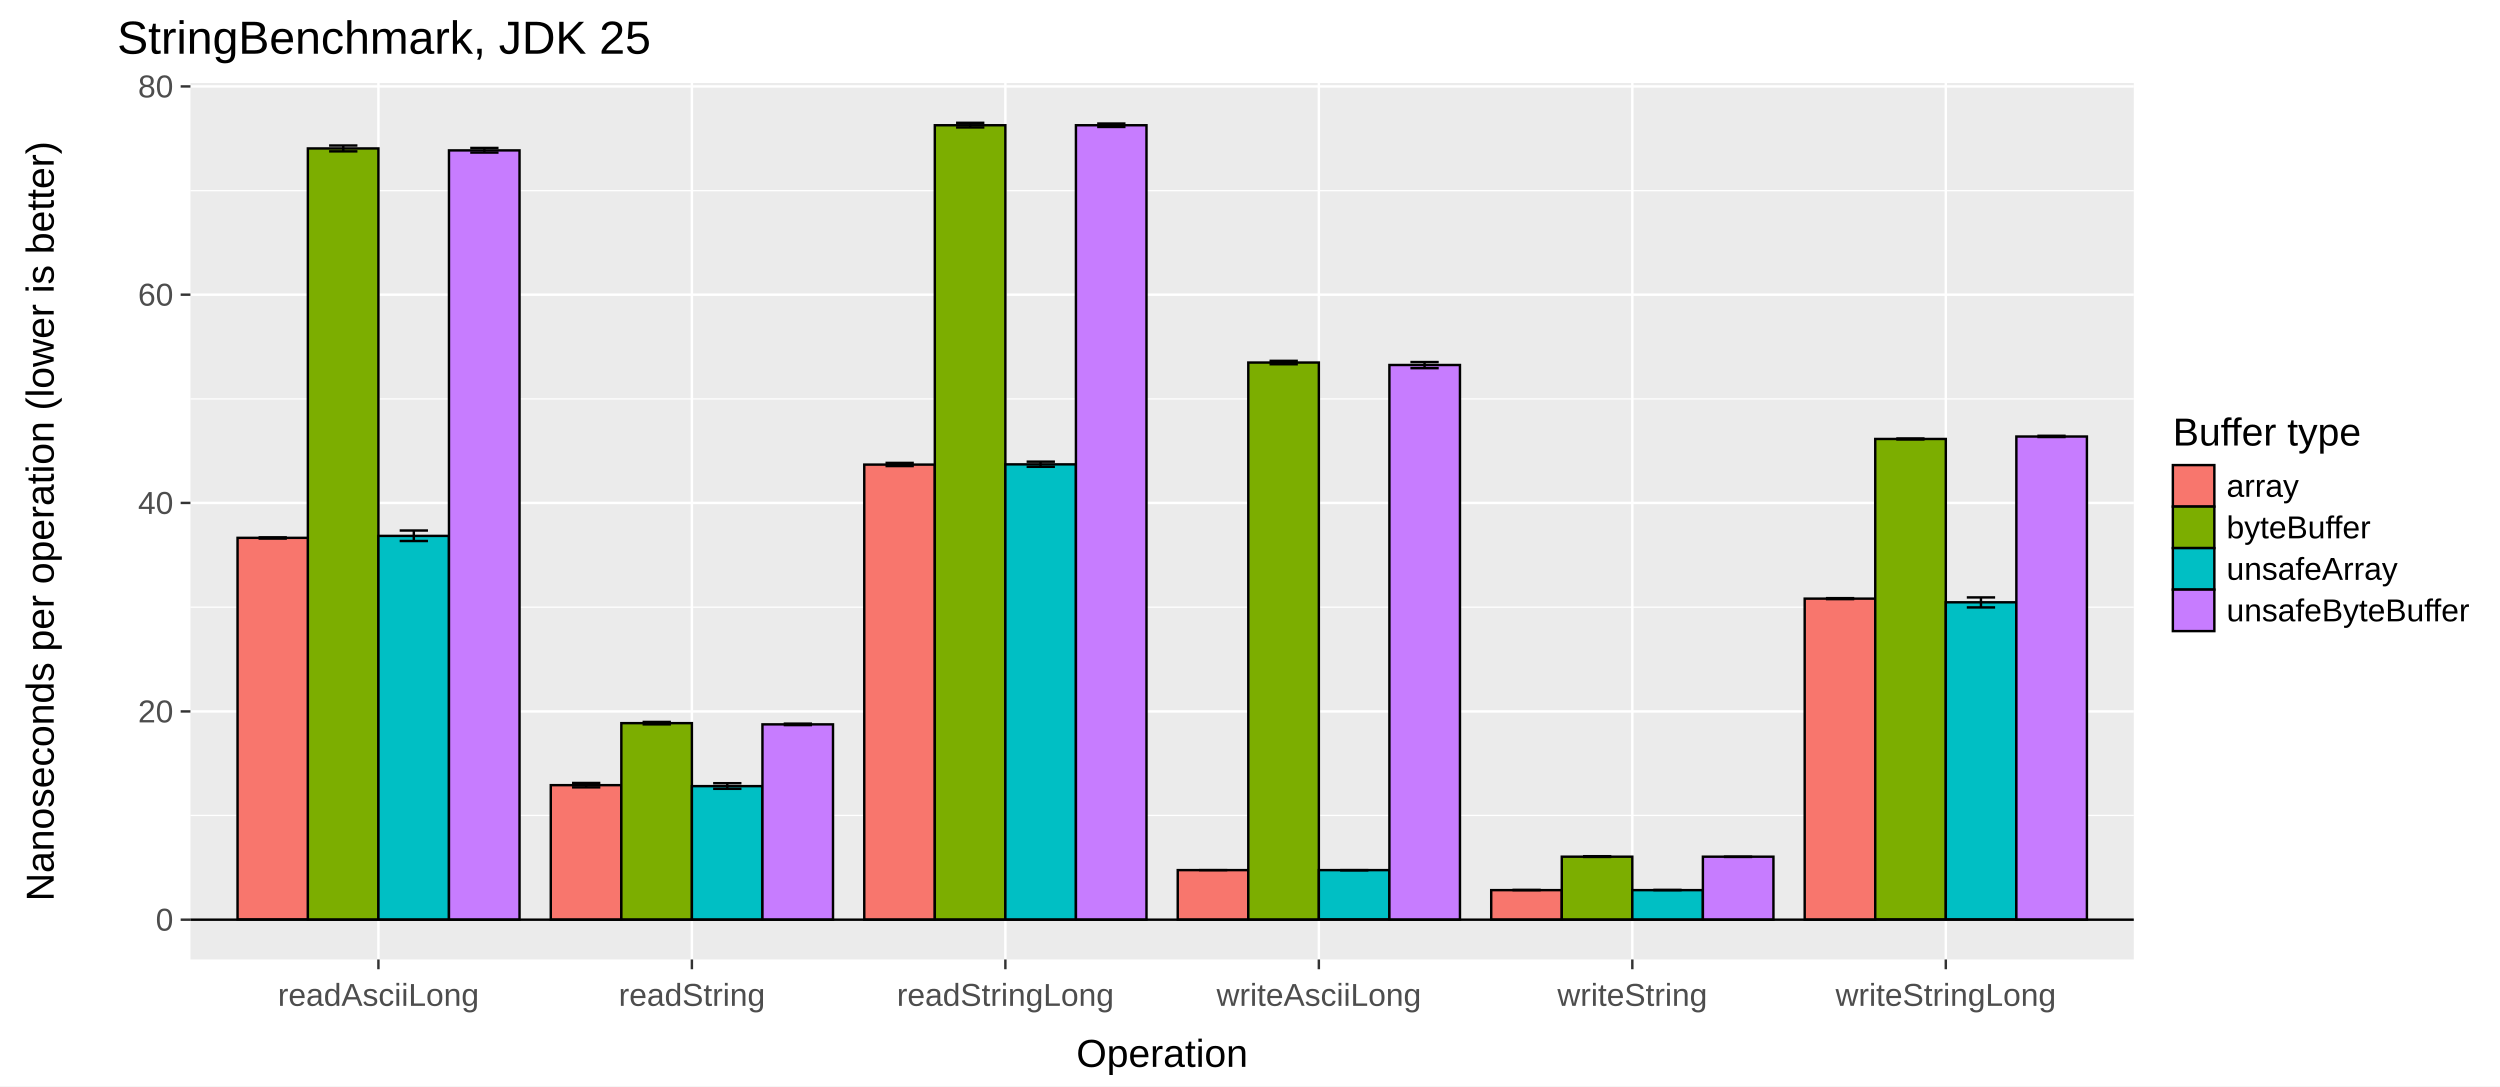
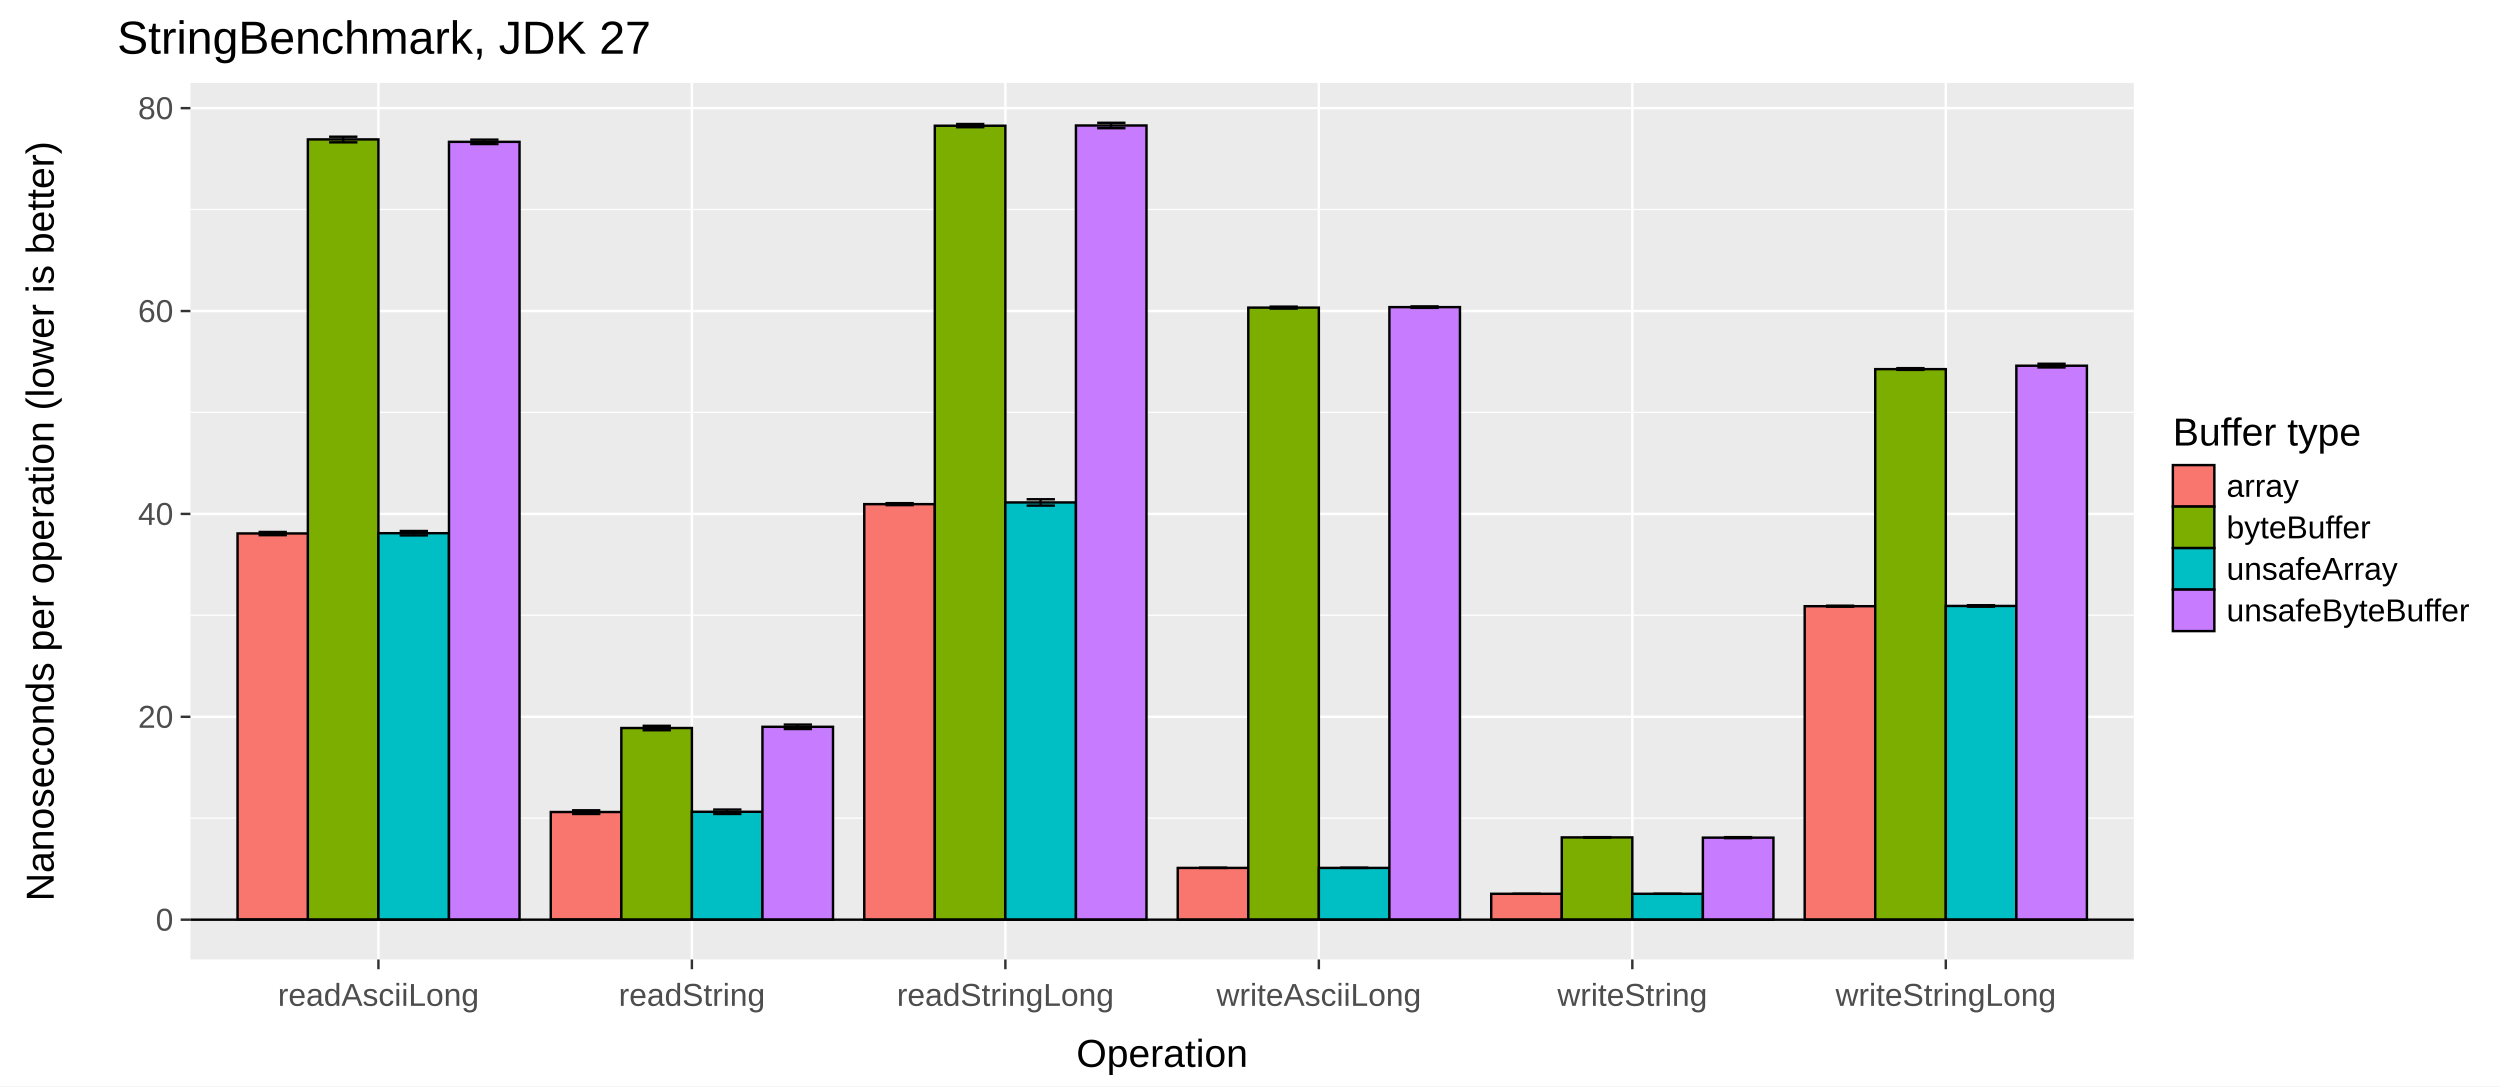
<svg xmlns="http://www.w3.org/2000/svg" width="1024" height="445" viewBox="0 0 1024 445" role="img">
  <style>
text { font-family: Arial, Helvetica, sans-serif; font-size: 13px; fill: #4D4D4D }
.title { font-size: 19px; fill: #000000 }
.axisTitle, .legendTitle { font-size: 16px; fill: #000000 }
.legend { fill: #000000 }
.background { fill: #FFFFFF }
.plot { fill: #EBEBEB }
.grid { stroke: #FFFFFF }
.minor { stroke: #FFFFFF; stroke-width: 0.5 }
.tick { stroke: #333333 }
.bar, .line { stroke: #000000 }
</style>
  <rect class="background" width="1024" height="445" />
-   <text class="title" x="48" y="22">StringBenchmark, JDK 25</text>
+   <text class="title" x="48" y="22">StringBenchmark, JDK 27</text>
  <rect class="plot" x="78" y="34" width="796" height="359" />
-   <line class="minor" x1="78" y1="334.0" x2="874" y2="334.0" />
-   <line class="grid" x1="78" y1="291.4" x2="874" y2="291.4" />
-   <line class="minor" x1="78" y1="248.7" x2="874" y2="248.7" />
-   <line class="grid" x1="78" y1="206.0" x2="874" y2="206.0" />
-   <line class="minor" x1="78" y1="163.4" x2="874" y2="163.4" />
-   <line class="grid" x1="78" y1="120.7" x2="874" y2="120.7" />
-   <line class="minor" x1="78" y1="78.1" x2="874" y2="78.1" />
-   <line class="grid" x1="78" y1="35.4" x2="874" y2="35.4" />
+   <line class="minor" x1="78" y1="335.1" x2="874" y2="335.1" />
+   <line class="grid" x1="78" y1="293.6" x2="874" y2="293.6" />
+   <line class="minor" x1="78" y1="252.0" x2="874" y2="252.0" />
+   <line class="grid" x1="78" y1="210.5" x2="874" y2="210.5" />
+   <line class="minor" x1="78" y1="168.9" x2="874" y2="168.9" />
+   <line class="grid" x1="78" y1="127.4" x2="874" y2="127.4" />
+   <line class="minor" x1="78" y1="85.8" x2="874" y2="85.8" />
+   <line class="grid" x1="78" y1="44.3" x2="874" y2="44.3" />
  <line class="tick" x1="74" y1="376.7" x2="78" y2="376.7" />
  <text x="71" y="381.2" text-anchor="end">0</text>
-   <line class="tick" x1="74" y1="291.4" x2="78" y2="291.4" />
-   <text x="71" y="295.9" text-anchor="end">20</text>
-   <line class="tick" x1="74" y1="206.0" x2="78" y2="206.0" />
-   <text x="71" y="210.5" text-anchor="end">40</text>
-   <line class="tick" x1="74" y1="120.7" x2="78" y2="120.7" />
-   <text x="71" y="125.2" text-anchor="end">60</text>
-   <line class="tick" x1="74" y1="35.4" x2="78" y2="35.4" />
-   <text x="71" y="39.9" text-anchor="end">80</text>
+   <line class="tick" x1="74" y1="293.6" x2="78" y2="293.6" />
+   <text x="71" y="298.1" text-anchor="end">20</text>
+   <line class="tick" x1="74" y1="210.5" x2="78" y2="210.5" />
+   <text x="71" y="215.0" text-anchor="end">40</text>
+   <line class="tick" x1="74" y1="127.4" x2="78" y2="127.4" />
+   <text x="71" y="131.9" text-anchor="end">60</text>
+   <line class="tick" x1="74" y1="44.3" x2="78" y2="44.3" />
+   <text x="71" y="48.8" text-anchor="end">80</text>
  <text class="axisTitle" transform="translate(22 213.5) rotate(-90)" text-anchor="middle">Nanoseconds per operation (lower is better)</text>
  <line class="grid" x1="155.0" y1="34" x2="155.0" y2="393" />
  <line class="tick" x1="155.0" y1="393" x2="155.0" y2="397" />
  <text x="155.0" y="412" text-anchor="middle">readAsciiLong</text>
  <line class="grid" x1="283.4" y1="34" x2="283.4" y2="393" />
  <line class="tick" x1="283.4" y1="393" x2="283.4" y2="397" />
  <text x="283.4" y="412" text-anchor="middle">readString</text>
  <line class="grid" x1="411.8" y1="34" x2="411.8" y2="393" />
  <line class="tick" x1="411.8" y1="393" x2="411.8" y2="397" />
  <text x="411.8" y="412" text-anchor="middle">readStringLong</text>
  <line class="grid" x1="540.2" y1="34" x2="540.2" y2="393" />
  <line class="tick" x1="540.2" y1="393" x2="540.2" y2="397" />
  <text x="540.2" y="412" text-anchor="middle">writeAsciiLong</text>
  <line class="grid" x1="668.6" y1="34" x2="668.6" y2="393" />
  <line class="tick" x1="668.6" y1="393" x2="668.6" y2="397" />
  <text x="668.6" y="412" text-anchor="middle">writeString</text>
  <line class="grid" x1="797.0" y1="34" x2="797.0" y2="393" />
  <line class="tick" x1="797.0" y1="393" x2="797.0" y2="397" />
  <text x="797.0" y="412" text-anchor="middle">writeStringLong</text>
  <text class="axisTitle" x="476.0" y="437" text-anchor="middle">Operation</text>
-   <rect class="bar" fill="#F8766D" x="97.3" y="220.3" width="28.9" height="156.3" />
-   <path class="line" fill="none" d="M111.7 220.6V220.1M105.9 220.6h11.6M105.9 220.1h11.6" />
-   <rect class="bar" fill="#7CAE00" x="126.1" y="60.8" width="28.9" height="315.9" />
-   <path class="line" fill="none" d="M140.6 62.0V59.6M134.8 62.0h11.6M134.8 59.6h11.6" />
-   <rect class="bar" fill="#00BFC4" x="155.0" y="219.5" width="28.9" height="157.2" />
-   <path class="line" fill="none" d="M169.5 221.6V217.3M163.7 221.6h11.6M163.7 217.3h11.6" />
-   <rect class="bar" fill="#C77CFF" x="183.9" y="61.6" width="28.9" height="315.1" />
-   <path class="line" fill="none" d="M198.4 62.5V60.6M192.6 62.5h11.6M192.6 60.6h11.6" />
-   <rect class="bar" fill="#F8766D" x="225.6" y="321.6" width="28.9" height="55.1" />
-   <path class="line" fill="none" d="M240.1 322.5V320.7M234.3 322.5h11.6M234.3 320.7h11.6" />
-   <rect class="bar" fill="#7CAE00" x="254.5" y="296.2" width="28.9" height="80.5" />
-   <path class="line" fill="none" d="M269.0 296.7V295.7M263.2 296.7h11.6M263.2 295.7h11.6" />
-   <rect class="bar" fill="#00BFC4" x="283.4" y="322.0" width="28.9" height="54.7" />
-   <path class="line" fill="none" d="M297.9 323.1V320.8M292.1 323.1h11.6M292.1 320.8h11.6" />
-   <rect class="bar" fill="#C77CFF" x="312.3" y="296.7" width="28.9" height="80.0" />
-   <path class="line" fill="none" d="M326.7 297.0V296.4M321.0 297.0h11.6M321.0 296.4h11.6" />
-   <rect class="bar" fill="#F8766D" x="354.0" y="190.3" width="28.9" height="186.4" />
-   <path class="line" fill="none" d="M368.5 190.9V189.6M362.7 190.9h11.6M362.7 189.6h11.6" />
-   <rect class="bar" fill="#7CAE00" x="382.9" y="51.3" width="28.9" height="325.4" />
-   <path class="line" fill="none" d="M397.4 52.2V50.3M391.6 52.2h11.6M391.6 50.3h11.6" />
-   <rect class="bar" fill="#00BFC4" x="411.8" y="190.2" width="28.9" height="186.5" />
-   <path class="line" fill="none" d="M426.2 191.2V189.1M420.5 191.2h11.6M420.5 189.1h11.6" />
-   <rect class="bar" fill="#C77CFF" x="440.7" y="51.3" width="28.9" height="325.4" />
-   <path class="line" fill="none" d="M455.1 52.0V50.6M449.4 52.0h11.6M449.4 50.6h11.6" />
-   <rect class="bar" fill="#F8766D" x="482.4" y="356.4" width="28.9" height="20.3" />
-   <path class="line" fill="none" d="M496.9 356.4V356.4M491.1 356.4h11.6M491.1 356.4h11.6" />
-   <rect class="bar" fill="#7CAE00" x="511.3" y="148.5" width="28.9" height="228.2" />
-   <path class="line" fill="none" d="M525.8 149.2V147.8M520.0 149.2h11.6M520.0 147.8h11.6" />
-   <rect class="bar" fill="#00BFC4" x="540.2" y="356.4" width="28.9" height="20.2" />
-   <path class="line" fill="none" d="M554.6 356.5V356.4M548.9 356.5h11.6M548.9 356.4h11.6" />
-   <rect class="bar" fill="#C77CFF" x="569.1" y="149.5" width="28.9" height="227.2" />
-   <path class="line" fill="none" d="M583.5 150.8V148.3M577.7 150.8h11.6M577.7 148.3h11.6" />
-   <rect class="bar" fill="#F8766D" x="610.8" y="364.6" width="28.9" height="12.1" />
-   <path class="line" fill="none" d="M625.2 364.6V364.5M619.5 364.6h11.6M619.5 364.5h11.6" />
-   <rect class="bar" fill="#7CAE00" x="639.7" y="350.9" width="28.9" height="25.8" />
-   <path class="line" fill="none" d="M654.1 351.0V350.7M648.4 351.0h11.6M648.4 350.7h11.6" />
-   <rect class="bar" fill="#00BFC4" x="668.6" y="364.6" width="28.9" height="12.1" />
-   <path class="line" fill="none" d="M683.0 364.6V364.5M677.2 364.6h11.6M677.2 364.5h11.6" />
-   <rect class="bar" fill="#C77CFF" x="697.5" y="350.9" width="28.9" height="25.8" />
-   <path class="line" fill="none" d="M711.9 351.0V350.9M706.1 351.0h11.6M706.1 350.9h11.6" />
-   <rect class="bar" fill="#F8766D" x="739.2" y="245.2" width="28.9" height="131.5" />
-   <path class="line" fill="none" d="M753.6 245.4V245.0M747.9 245.4h11.6M747.9 245.0h11.6" />
-   <rect class="bar" fill="#7CAE00" x="768.1" y="179.8" width="28.9" height="196.8" />
-   <path class="line" fill="none" d="M782.5 180.0V179.6M776.7 180.0h11.6M776.7 179.6h11.6" />
-   <rect class="bar" fill="#00BFC4" x="797.0" y="246.7" width="28.9" height="129.9" />
-   <path class="line" fill="none" d="M811.4 248.8V244.7M805.6 248.8h11.6M805.6 244.7h11.6" />
-   <rect class="bar" fill="#C77CFF" x="825.9" y="178.8" width="28.9" height="197.9" />
-   <path class="line" fill="none" d="M840.3 179.0V178.5M834.5 179.0h11.6M834.5 178.5h11.6" />
+   <rect class="bar" fill="#F8766D" x="97.3" y="218.5" width="28.9" height="158.1" />
+   <path class="line" fill="none" d="M111.7 219.2V217.9M105.9 219.2h11.6M105.9 217.9h11.6" />
+   <rect class="bar" fill="#7CAE00" x="126.1" y="57.1" width="28.9" height="319.6" />
+   <path class="line" fill="none" d="M140.6 58.3V56.0M134.8 58.3h11.6M134.8 56.0h11.6" />
+   <rect class="bar" fill="#00BFC4" x="155.0" y="218.4" width="28.9" height="158.3" />
+   <path class="line" fill="none" d="M169.5 219.3V217.5M163.7 219.3h11.6M163.7 217.5h11.6" />
+   <rect class="bar" fill="#C77CFF" x="183.9" y="58.1" width="28.9" height="318.6" />
+   <path class="line" fill="none" d="M198.4 59.0V57.2M192.6 59.0h11.6M192.6 57.2h11.6" />
+   <rect class="bar" fill="#F8766D" x="225.6" y="332.6" width="28.9" height="44.0" />
+   <path class="line" fill="none" d="M240.1 333.4V331.9M234.3 333.4h11.6M234.3 331.9h11.6" />
+   <rect class="bar" fill="#7CAE00" x="254.5" y="298.2" width="28.9" height="78.5" />
+   <path class="line" fill="none" d="M269.0 299.1V297.3M263.2 299.1h11.6M263.2 297.3h11.6" />
+   <rect class="bar" fill="#00BFC4" x="283.4" y="332.5" width="28.9" height="44.2" />
+   <path class="line" fill="none" d="M297.9 333.4V331.6M292.1 333.4h11.6M292.1 331.6h11.6" />
+   <rect class="bar" fill="#C77CFF" x="312.3" y="297.7" width="28.9" height="79.0" />
+   <path class="line" fill="none" d="M326.7 298.6V296.8M321.0 298.6h11.6M321.0 296.8h11.6" />
+   <rect class="bar" fill="#F8766D" x="354.0" y="206.5" width="28.9" height="170.2" />
+   <path class="line" fill="none" d="M368.5 206.9V206.1M362.7 206.9h11.6M362.7 206.1h11.6" />
+   <rect class="bar" fill="#7CAE00" x="382.9" y="51.5" width="28.9" height="325.2" />
+   <path class="line" fill="none" d="M397.4 52.1V50.8M391.6 52.1h11.6M391.6 50.8h11.6" />
+   <rect class="bar" fill="#00BFC4" x="411.8" y="205.8" width="28.9" height="170.9" />
+   <path class="line" fill="none" d="M426.2 207.1V204.5M420.5 207.1h11.6M420.5 204.5h11.6" />
+   <rect class="bar" fill="#C77CFF" x="440.7" y="51.4" width="28.9" height="325.3" />
+   <path class="line" fill="none" d="M455.1 52.5V50.3M449.4 52.5h11.6M449.4 50.3h11.6" />
+   <rect class="bar" fill="#F8766D" x="482.4" y="355.5" width="28.9" height="21.2" />
+   <path class="line" fill="none" d="M496.9 355.5V355.4M491.1 355.5h11.6M491.1 355.4h11.6" />
+   <rect class="bar" fill="#7CAE00" x="511.3" y="126.0" width="28.9" height="250.7" />
+   <path class="line" fill="none" d="M525.8 126.4V125.6M520.0 126.4h11.6M520.0 125.6h11.6" />
+   <rect class="bar" fill="#00BFC4" x="540.2" y="355.5" width="28.9" height="21.2" />
+   <path class="line" fill="none" d="M554.6 355.5V355.4M548.9 355.5h11.6M548.9 355.4h11.6" />
+   <rect class="bar" fill="#C77CFF" x="569.1" y="125.8" width="28.9" height="250.9" />
+   <path class="line" fill="none" d="M583.5 126.1V125.5M577.7 126.1h11.6M577.7 125.5h11.6" />
+   <rect class="bar" fill="#F8766D" x="610.8" y="366.1" width="28.9" height="10.6" />
+   <path class="line" fill="none" d="M625.2 366.1V366.1M619.5 366.1h11.6M619.5 366.1h11.6" />
+   <rect class="bar" fill="#7CAE00" x="639.7" y="343.0" width="28.9" height="33.7" />
+   <path class="line" fill="none" d="M654.1 343.1V342.9M648.4 343.1h11.6M648.4 342.9h11.6" />
+   <rect class="bar" fill="#00BFC4" x="668.6" y="366.1" width="28.9" height="10.6" />
+   <path class="line" fill="none" d="M683.0 366.1V366.1M677.2 366.1h11.6M677.2 366.1h11.6" />
+   <rect class="bar" fill="#C77CFF" x="697.5" y="343.1" width="28.9" height="33.6" />
+   <path class="line" fill="none" d="M711.9 343.3V342.9M706.1 343.3h11.6M706.1 342.9h11.6" />
+   <rect class="bar" fill="#F8766D" x="739.2" y="248.3" width="28.9" height="128.4" />
+   <path class="line" fill="none" d="M753.6 248.5V248.1M747.9 248.5h11.6M747.9 248.1h11.6" />
+   <rect class="bar" fill="#7CAE00" x="768.1" y="151.2" width="28.9" height="225.5" />
+   <path class="line" fill="none" d="M782.5 151.5V150.8M776.7 151.5h11.6M776.7 150.8h11.6" />
+   <rect class="bar" fill="#00BFC4" x="797.0" y="248.2" width="28.9" height="128.5" />
+   <path class="line" fill="none" d="M811.4 248.5V247.9M805.6 248.5h11.6M805.6 247.9h11.6" />
+   <rect class="bar" fill="#C77CFF" x="825.9" y="149.8" width="28.9" height="226.9" />
+   <path class="line" fill="none" d="M840.3 150.5V149.0M834.5 150.5h11.6M834.5 149.0h11.6" />
  <line class="line" x1="78" y1="376.7" x2="874" y2="376.7" />
  <text class="legendTitle" x="890" y="182.5">Buffer type</text>
  <rect class="bar" fill="#F8766D" x="890" y="190.5" width="17" height="17" />
  <text class="legend" x="912" y="203.5">array</text>
  <rect class="bar" fill="#7CAE00" x="890" y="207.5" width="17" height="17" />
  <text class="legend" x="912" y="220.5">byteBuffer</text>
  <rect class="bar" fill="#00BFC4" x="890" y="224.5" width="17" height="17" />
  <text class="legend" x="912" y="237.5">unsafeArray</text>
  <rect class="bar" fill="#C77CFF" x="890" y="241.5" width="17" height="17" />
  <text class="legend" x="912" y="254.5">unsafeByteBuffer</text>
</svg>
